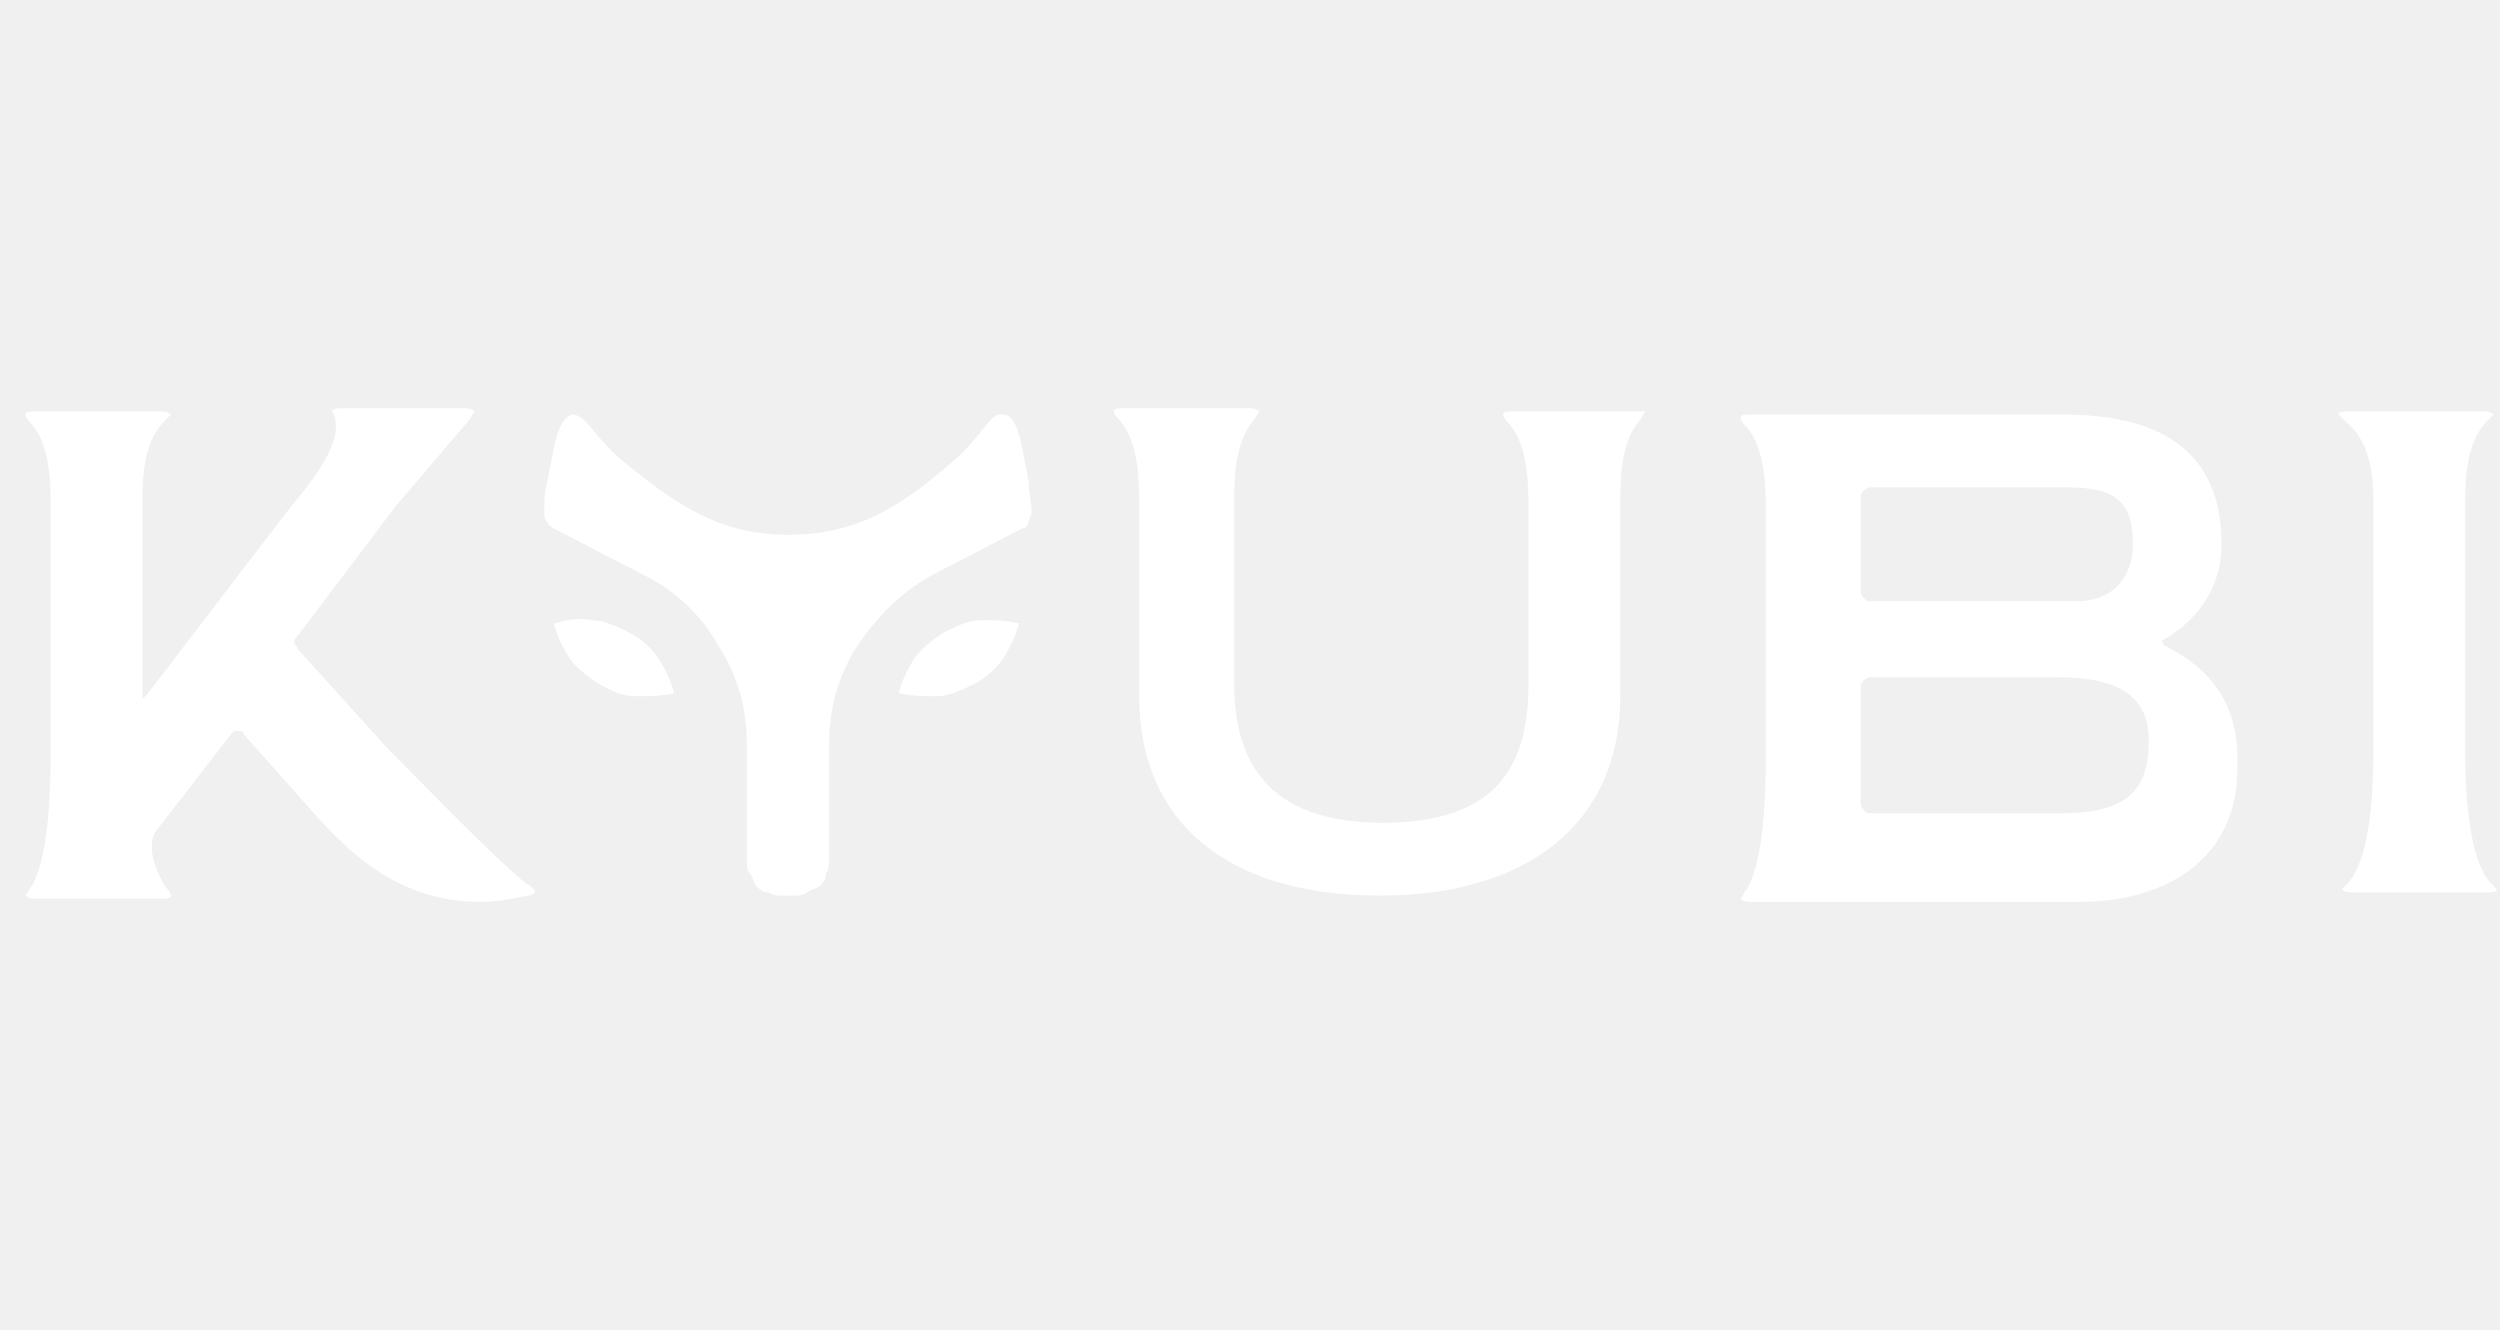
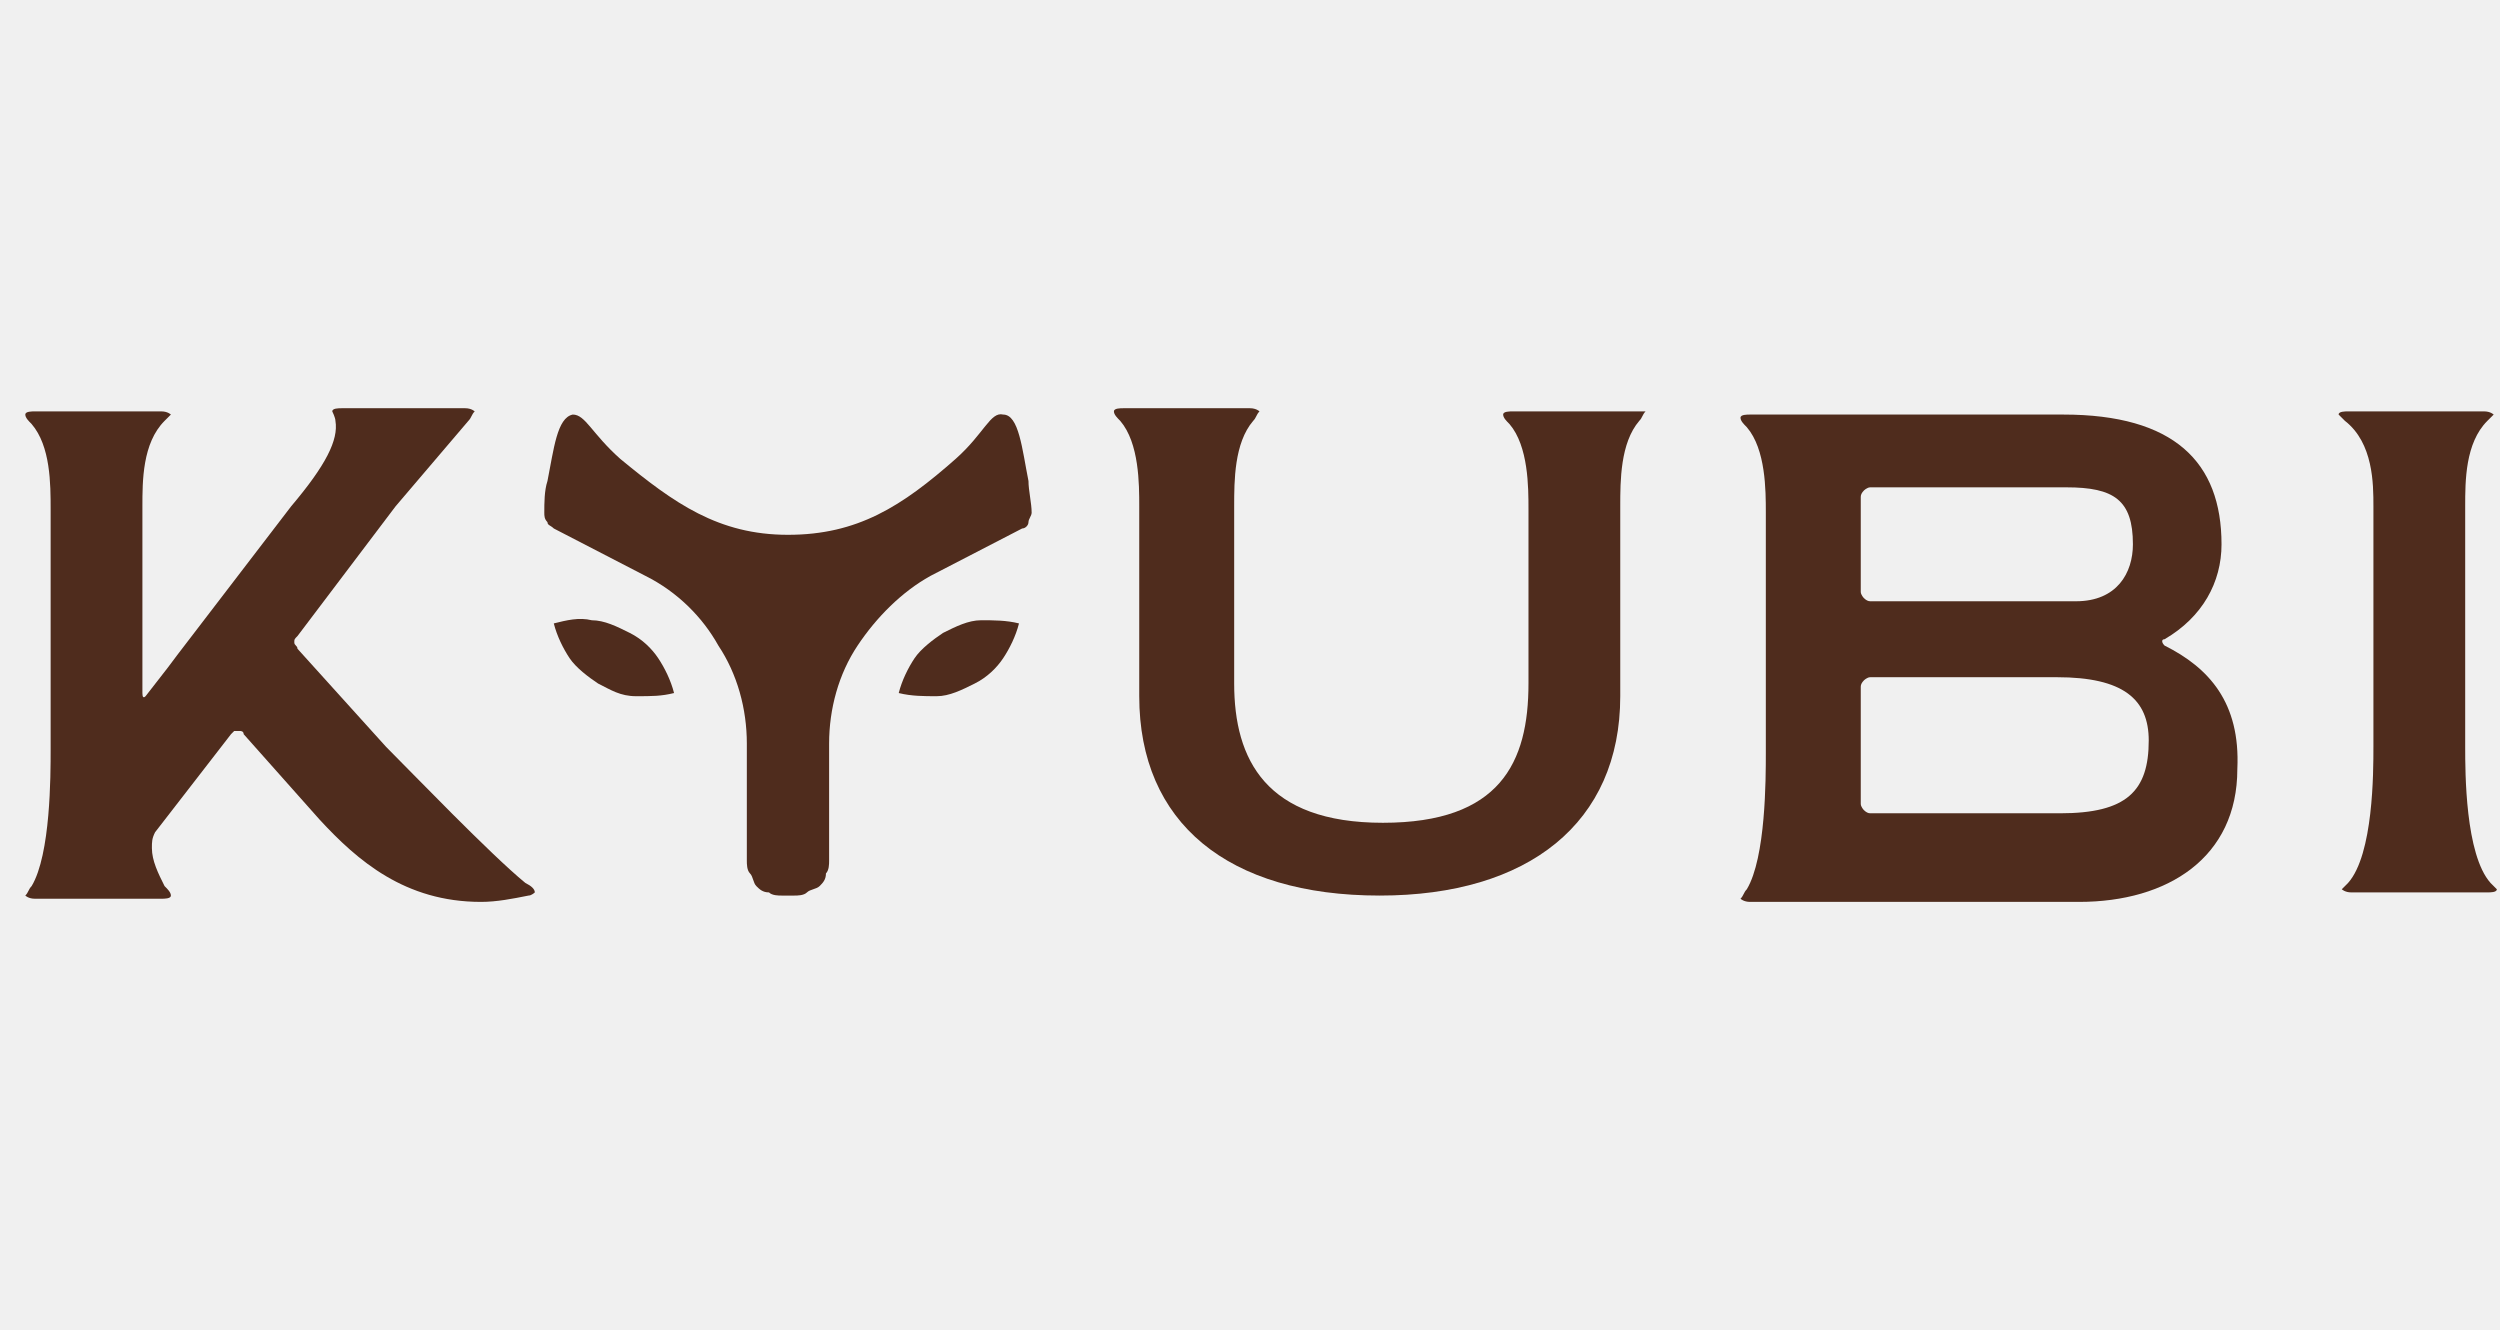
- <svg xmlns="http://www.w3.org/2000/svg" version="1.1" id="Layer_1" x="0px" y="0px" width="79px" height="42px" viewBox="0 0 79 42" style="enable-background:new 0 0 79 42;" xml:space="preserve">
-   <style type="text/css">
- 	.st0{fill:#FFFFFF;}
- </style>
-   <g>
-     <g>
-       <path class="st0" d="M19.9,20c-0.4-0.2-0.8-0.4-1.2-0.4c-0.4-0.1-0.8,0-1.2,0.1c0.1,0.4,0.3,0.8,0.5,1.1c0.2,0.3,0.6,0.6,0.9,0.8    c0.4,0.2,0.7,0.4,1.2,0.4s0.8,0,1.2-0.1c-0.1-0.4-0.3-0.8-0.5-1.1C20.6,20.5,20.3,20.2,19.9,20L19.9,20z" />
-       <path class="st0" d="M29.8,20c-0.3,0.2-0.7,0.5-0.9,0.8c-0.2,0.3-0.4,0.7-0.5,1.1c0.4,0.1,0.8,0.1,1.2,0.1s0.8-0.2,1.2-0.4    c0.4-0.2,0.7-0.5,0.9-0.8c0.2-0.3,0.4-0.7,0.5-1.1c-0.4-0.1-0.8-0.1-1.2-0.1C30.6,19.6,30.2,19.8,29.8,20L29.8,20z" />
-       <path class="st0" d="M31.7,13.1c-0.4-0.1-0.6,0.6-1.5,1.4c-1.7,1.5-3.1,2.4-5.3,2.4c-2.2,0-3.6-1-5.3-2.4    c-0.9-0.8-1.1-1.4-1.5-1.4c-0.5,0.1-0.6,1.1-0.8,2.1c-0.1,0.3-0.1,0.7-0.1,1c0,0.1,0,0.2,0.1,0.3c0,0.1,0.1,0.1,0.2,0.2l2.9,1.5    c1,0.5,1.8,1.3,2.3,2.2c0.6,0.9,0.9,2,0.9,3.1v3.7c0,0.1,0,0.3,0.1,0.4c0.1,0.1,0.1,0.3,0.2,0.4c0.1,0.1,0.2,0.2,0.4,0.2    c0.1,0.1,0.3,0.1,0.4,0.1h0.4c0.1,0,0.3,0,0.4-0.1c0.1-0.1,0.3-0.1,0.4-0.2c0.1-0.1,0.2-0.2,0.2-0.4c0.1-0.1,0.1-0.3,0.1-0.4v-3.7    c0-1.1,0.3-2.2,0.9-3.1c0.6-0.9,1.4-1.7,2.3-2.2l2.9-1.5c0.1,0,0.2-0.1,0.2-0.2c0-0.1,0.1-0.2,0.1-0.3c0-0.3-0.1-0.7-0.1-1    C32.3,14.2,32.2,13.1,31.7,13.1z" />
-       <path class="st0" d="M51.8,13h-4c-0.1,0-0.3,0-0.3,0.1c0,0.1,0.1,0.2,0.2,0.3c0.6,0.7,0.6,2,0.6,2.7v5.5c0,2.5-0.9,4.4-4.6,4.4    S39,24,39,21.6V16c0-0.8,0-2,0.6-2.7c0.1-0.1,0.1-0.2,0.2-0.3c0,0-0.1-0.1-0.3-0.1h-4c-0.1,0-0.3,0-0.3,0.1c0,0.1,0.1,0.2,0.2,0.3    c0.6,0.7,0.6,2,0.6,2.7v6c0,4,2.8,6.3,7.6,6.3c4.7,0,7.6-2.3,7.6-6.3v-6c0-0.8,0-2,0.6-2.7c0.1-0.1,0.1-0.2,0.2-0.3    C52,13,51.9,13,51.8,13z" />
-       <path class="st0" d="M68.4,20.4c-0.1-0.1-0.1-0.2,0-0.2c1.2-0.7,1.8-1.8,1.8-3c0-2.6-1.5-4.1-5-4.1h-9.9c-0.1,0-0.3,0-0.3,0.1    c0,0.1,0.1,0.2,0.2,0.3c0.6,0.7,0.6,2,0.6,2.7v7.6c0,0.8,0,3.3-0.6,4.3c-0.1,0.1-0.1,0.2-0.2,0.3c0,0,0.1,0.1,0.3,0.1h10.4    c2.8,0,5-1.4,5-4.2C70.8,22.2,69.8,21.1,68.4,20.4z M58.8,15.7c0-0.1,0-0.1,0.1-0.2c0,0,0.1-0.1,0.2-0.1h6.2    c1.5,0,2.1,0.4,2.1,1.8c0,0.9-0.5,1.8-1.8,1.8h-6.5c-0.1,0-0.1,0-0.2-0.1c0,0-0.1-0.1-0.1-0.2V15.7z M65.1,25.7h-6    c-0.1,0-0.1,0-0.2-0.1c0,0-0.1-0.1-0.1-0.2v-3.7c0-0.1,0-0.1,0.1-0.2c0,0,0.1-0.1,0.2-0.1H65c2.1,0,2.9,0.7,2.9,2    C67.9,25,67.2,25.7,65.1,25.7L65.1,25.7z" />
-       <path class="st0" d="M77.9,23.6V16c0-0.8,0-2,0.7-2.7c0.1-0.1,0.2-0.2,0.2-0.2c0,0-0.1-0.1-0.3-0.1h-4.3c-0.1,0-0.3,0-0.3,0.1    c0,0,0.1,0.1,0.2,0.2C75,14,75,15.3,75,16v7.6c0,0.8,0,3.4-0.8,4.3C74.1,28,74,28.1,74,28.1c0,0,0.1,0.1,0.3,0.1h4.3    c0.1,0,0.3,0,0.3-0.1c0,0-0.1-0.1-0.2-0.2C77.9,27,77.9,24.4,77.9,23.6z" />
-       <path class="st0" d="M16.6,27.9c-1.1-0.9-3.6-3.5-4.4-4.3l-2.8-3.1c0-0.1-0.1-0.1-0.1-0.2c0-0.1,0-0.1,0.1-0.2l3.1-4.1l2.3-2.7    c0.1-0.1,0.1-0.2,0.2-0.3c0,0-0.1-0.1-0.3-0.1h-3.9c-0.1,0-0.3,0-0.3,0.1c0,0,0.1,0.2,0.1,0.3c0.1,0.6-0.3,1.4-1.4,2.7l-3.6,4.7    l-0.3,0.4L4.6,22c-0.1,0.1-0.1,0.1-0.1-0.1V16c0-0.8,0-2,0.7-2.7c0.1-0.1,0.2-0.2,0.2-0.2c0,0-0.1-0.1-0.3-0.1h-4    c-0.1,0-0.3,0-0.3,0.1c0,0.1,0.1,0.2,0.2,0.3c0.6,0.7,0.6,1.9,0.6,2.7v7.6c0,0.8,0,3.3-0.6,4.3c-0.1,0.1-0.1,0.2-0.2,0.3    c0,0,0.1,0.1,0.3,0.1h4c0.1,0,0.3,0,0.3-0.1c0-0.1-0.1-0.2-0.2-0.3c-0.2-0.4-0.4-0.8-0.4-1.2c0-0.2,0-0.3,0.1-0.5l2.4-3.1    c0,0,0,0,0.1-0.1c0,0,0.1,0,0.1,0c0,0,0.1,0,0.1,0c0,0,0.1,0,0.1,0.1l2.4,2.7c1.2,1.3,2.7,2.6,5.1,2.6c0.5,0,1-0.1,1.5-0.2    c0.1,0,0.2-0.1,0.2-0.1C16.9,28.1,16.8,28,16.6,27.9z" />
-     </g>
-   </g>
+ <svg xmlns="http://www.w3.org/2000/svg" id="Layer_1" version="1.1" viewBox="0 0 79 42">
+   <defs>
+     <style>
+       .st0 {
+         fill: #4f2c1d;
+       }
+     </style>
+   </defs>
+   <path class="st0" d="M19.9,20c-.4-.2-.8-.4-1.2-.4-.4-.1-.8,0-1.2.1.1.4.3.8.5,1.1.2.3.6.6.9.8.4.2.7.4,1.2.4s.8,0,1.2-.1c-.1-.4-.3-.8-.5-1.1-.2-.3-.5-.6-.9-.8h0Z" />
+   <path class="st0" d="M29.8,20c-.3.2-.7.5-.9.8-.2.3-.4.7-.5,1.1.4.1.8.1,1.2.1s.8-.2,1.2-.4c.4-.2.7-.5.9-.8.2-.3.4-.7.5-1.1-.4-.1-.8-.1-1.2-.1s-.8.2-1.2.4h0Z" />
+   <path class="st0" d="M31.7,13.1c-.4-.1-.6.6-1.5,1.4-1.7,1.5-3.1,2.4-5.3,2.4s-3.6-1-5.3-2.4c-.9-.8-1.1-1.4-1.5-1.4-.5.1-.6,1.1-.8,2.1-.1.3-.1.7-.1,1,0,.1,0,.2.1.3,0,.1.1.1.2.2l2.9,1.5c1,.5,1.8,1.3,2.3,2.2.6.9.9,2,.9,3.1v3.7c0,.1,0,.3.1.4s.1.3.2.4.2.2.4.2c.1.1.3.1.4.1h.4c.1,0,.3,0,.4-.1s.3-.1.4-.2.2-.2.2-.4c.1-.1.1-.3.1-.4v-3.7c0-1.1.3-2.2.9-3.1s1.4-1.7,2.3-2.2l2.9-1.5c.1,0,.2-.1.2-.2s.1-.2.1-.3c0-.3-.1-.7-.1-1-.2-1-.3-2.1-.8-2.1Z" />
+   <path class="st0" d="M51.8,13h-4c-.1,0-.3,0-.3.1s.1.2.2.3c.6.7.6,2,.6,2.7v5.5c0,2.5-.9,4.4-4.6,4.4s-4.7-2-4.7-4.4v-5.6c0-.8,0-2,.6-2.7.1-.1.1-.2.2-.3,0,0-.1-.1-.3-.1h-4c-.1,0-.3,0-.3.1s.1.2.2.3c.6.7.6,2,.6,2.7v6c0,4,2.8,6.3,7.6,6.3,4.7,0,7.6-2.3,7.6-6.3v-6c0-.8,0-2,.6-2.7.1-.1.1-.2.2-.3,0,0-.1,0-.2,0Z" />
+   <path class="st0" d="M68.4,20.4c-.1-.1-.1-.2,0-.2,1.2-.7,1.8-1.8,1.8-3,0-2.6-1.5-4.1-5-4.1h-9.9c-.1,0-.3,0-.3.1s.1.2.2.3c.6.7.6,2,.6,2.7v7.6c0,.8,0,3.3-.6,4.3-.1.1-.1.2-.2.3,0,0,.1.1.3.1h10.4c2.8,0,5-1.4,5-4.2.1-2.1-.9-3.2-2.3-3.9ZM58.8,15.7q0-.1.1-.2s.1-.1.2-.1h6.2c1.5,0,2.1.4,2.1,1.8,0,.9-.5,1.8-1.8,1.8h-6.5q-.1,0-.2-.1s-.1-.1-.1-.2c0,0,0-3,0-3ZM65.1,25.7h-6q-.1,0-.2-.1s-.1-.1-.1-.2v-3.7q0-.1.1-.2s.1-.1.2-.1h5.9c2.1,0,2.9.7,2.9,2,0,1.6-.7,2.3-2.8,2.3h0Z" />
+   <path class="st0" d="M77.9,23.6v-7.6c0-.8,0-2,.7-2.7.1-.1.2-.2.2-.2,0,0-.1-.1-.3-.1h-4.3c-.1,0-.3,0-.3.1,0,0,.1.1.2.2.9.7.9,2,.9,2.7v7.6c0,.8,0,3.4-.8,4.3-.1.1-.2.2-.2.2,0,0,.1.1.3.1h4.3c.1,0,.3,0,.3-.1l-.2-.2c-.8-.9-.8-3.5-.8-4.3Z" />
+   <path class="st0" d="M16.6,27.9c-1.1-.9-3.6-3.5-4.4-4.3l-2.8-3.1c0-.1-.1-.1-.1-.2s0-.1.1-.2l3.1-4.1,2.3-2.7c.1-.1.1-.2.2-.3,0,0-.1-.1-.3-.1h-3.9c-.1,0-.3,0-.3.1,0,0,.1.2.1.3.1.6-.3,1.4-1.4,2.7l-3.6,4.7-.3.4-.7.9q-.1.1-.1-.1v-5.9c0-.8,0-2,.7-2.7.1-.1.2-.2.2-.2,0,0-.1-.1-.3-.1H1.1c-.1,0-.3,0-.3.1s.1.2.2.3c.6.7.6,1.9.6,2.7v7.6c0,.8,0,3.3-.6,4.3-.1.1-.1.2-.2.3,0,0,.1.1.3.1h4c.1,0,.3,0,.3-.1s-.1-.2-.2-.3c-.2-.4-.4-.8-.4-1.2,0-.2,0-.3.1-.5l2.4-3.1.1-.1h.2s.1,0,.1.1l2.4,2.7c1.2,1.3,2.7,2.6,5.1,2.6.5,0,1-.1,1.5-.2.1,0,.2-.1.2-.1,0-.1-.1-.2-.3-.3Z" />
</svg>
